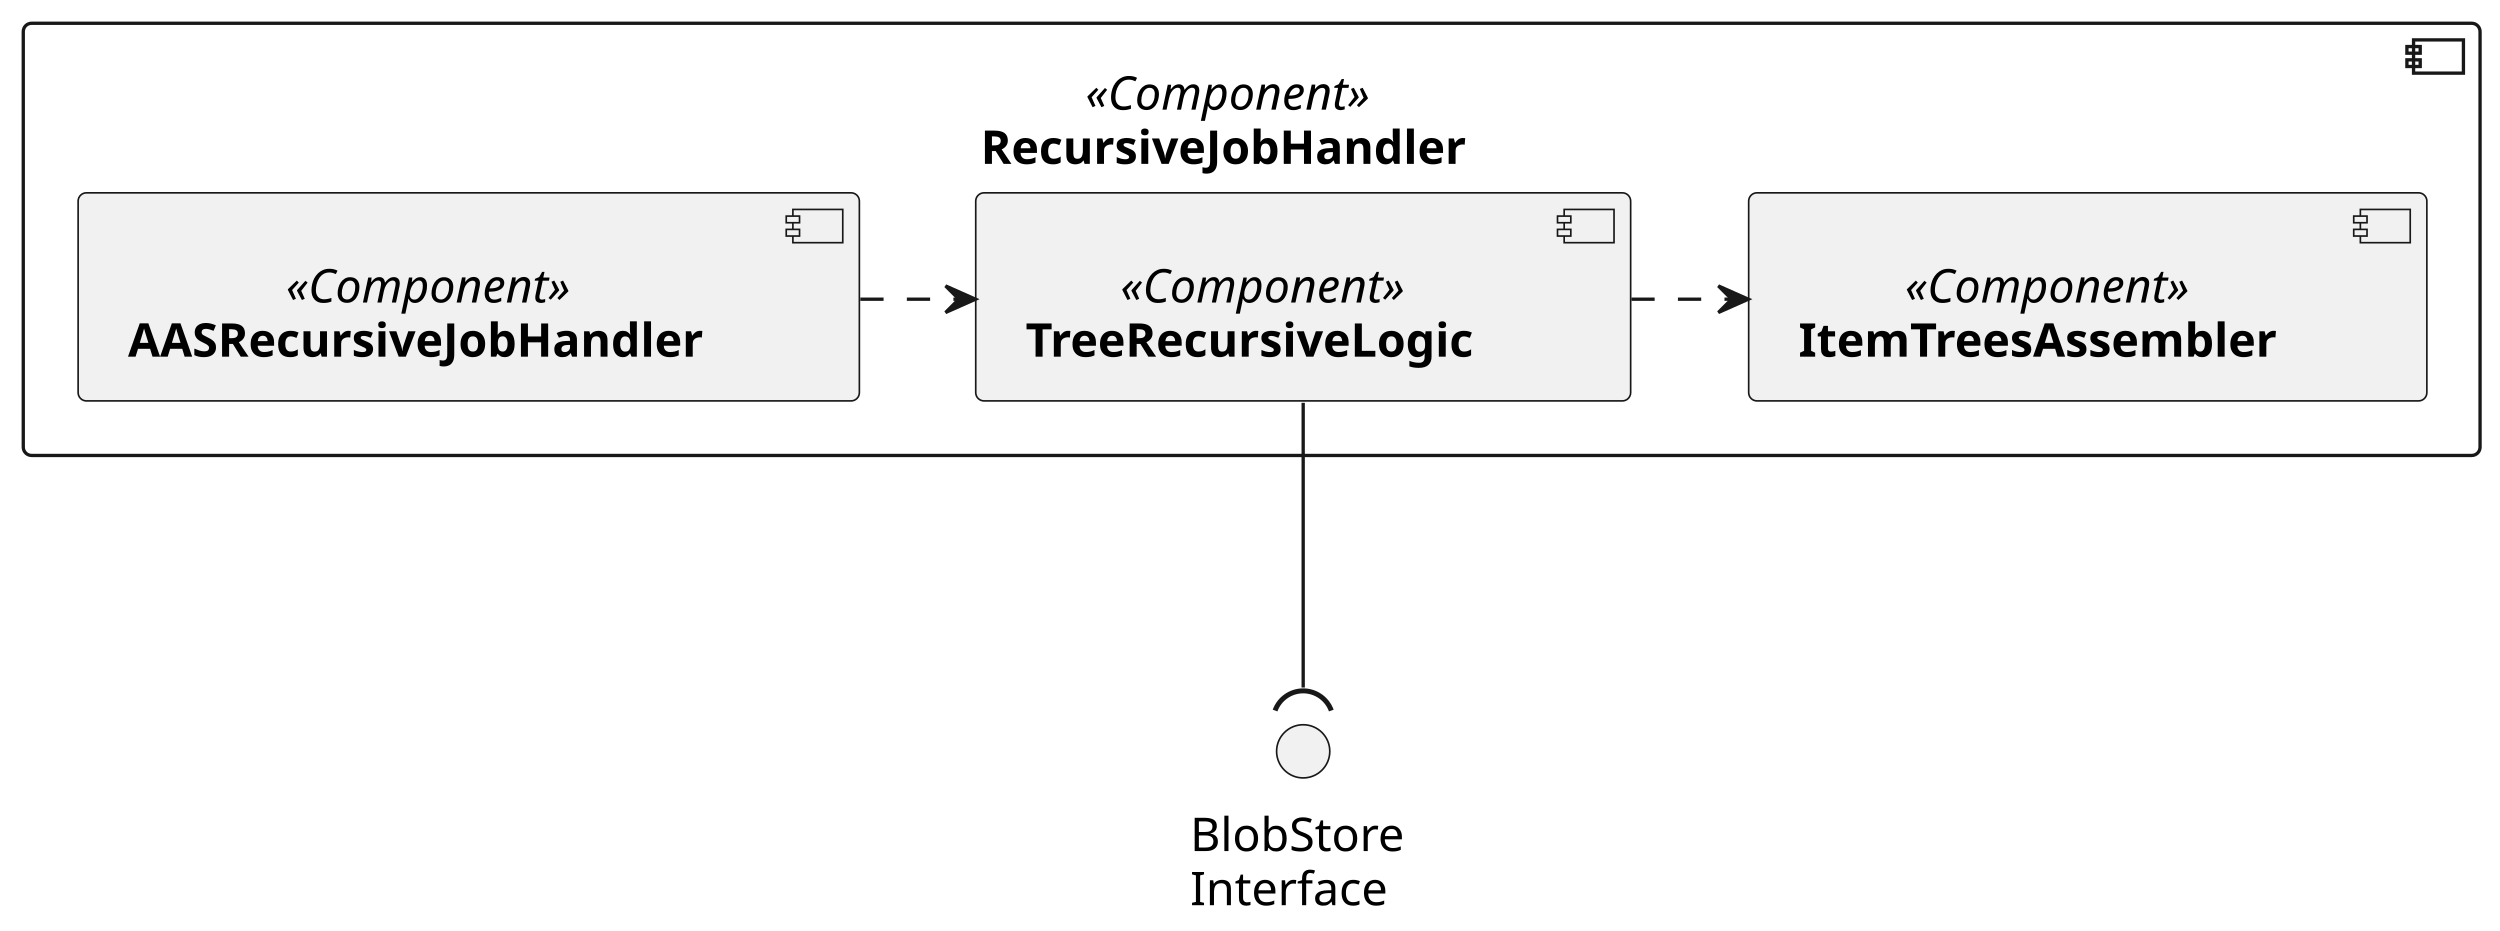
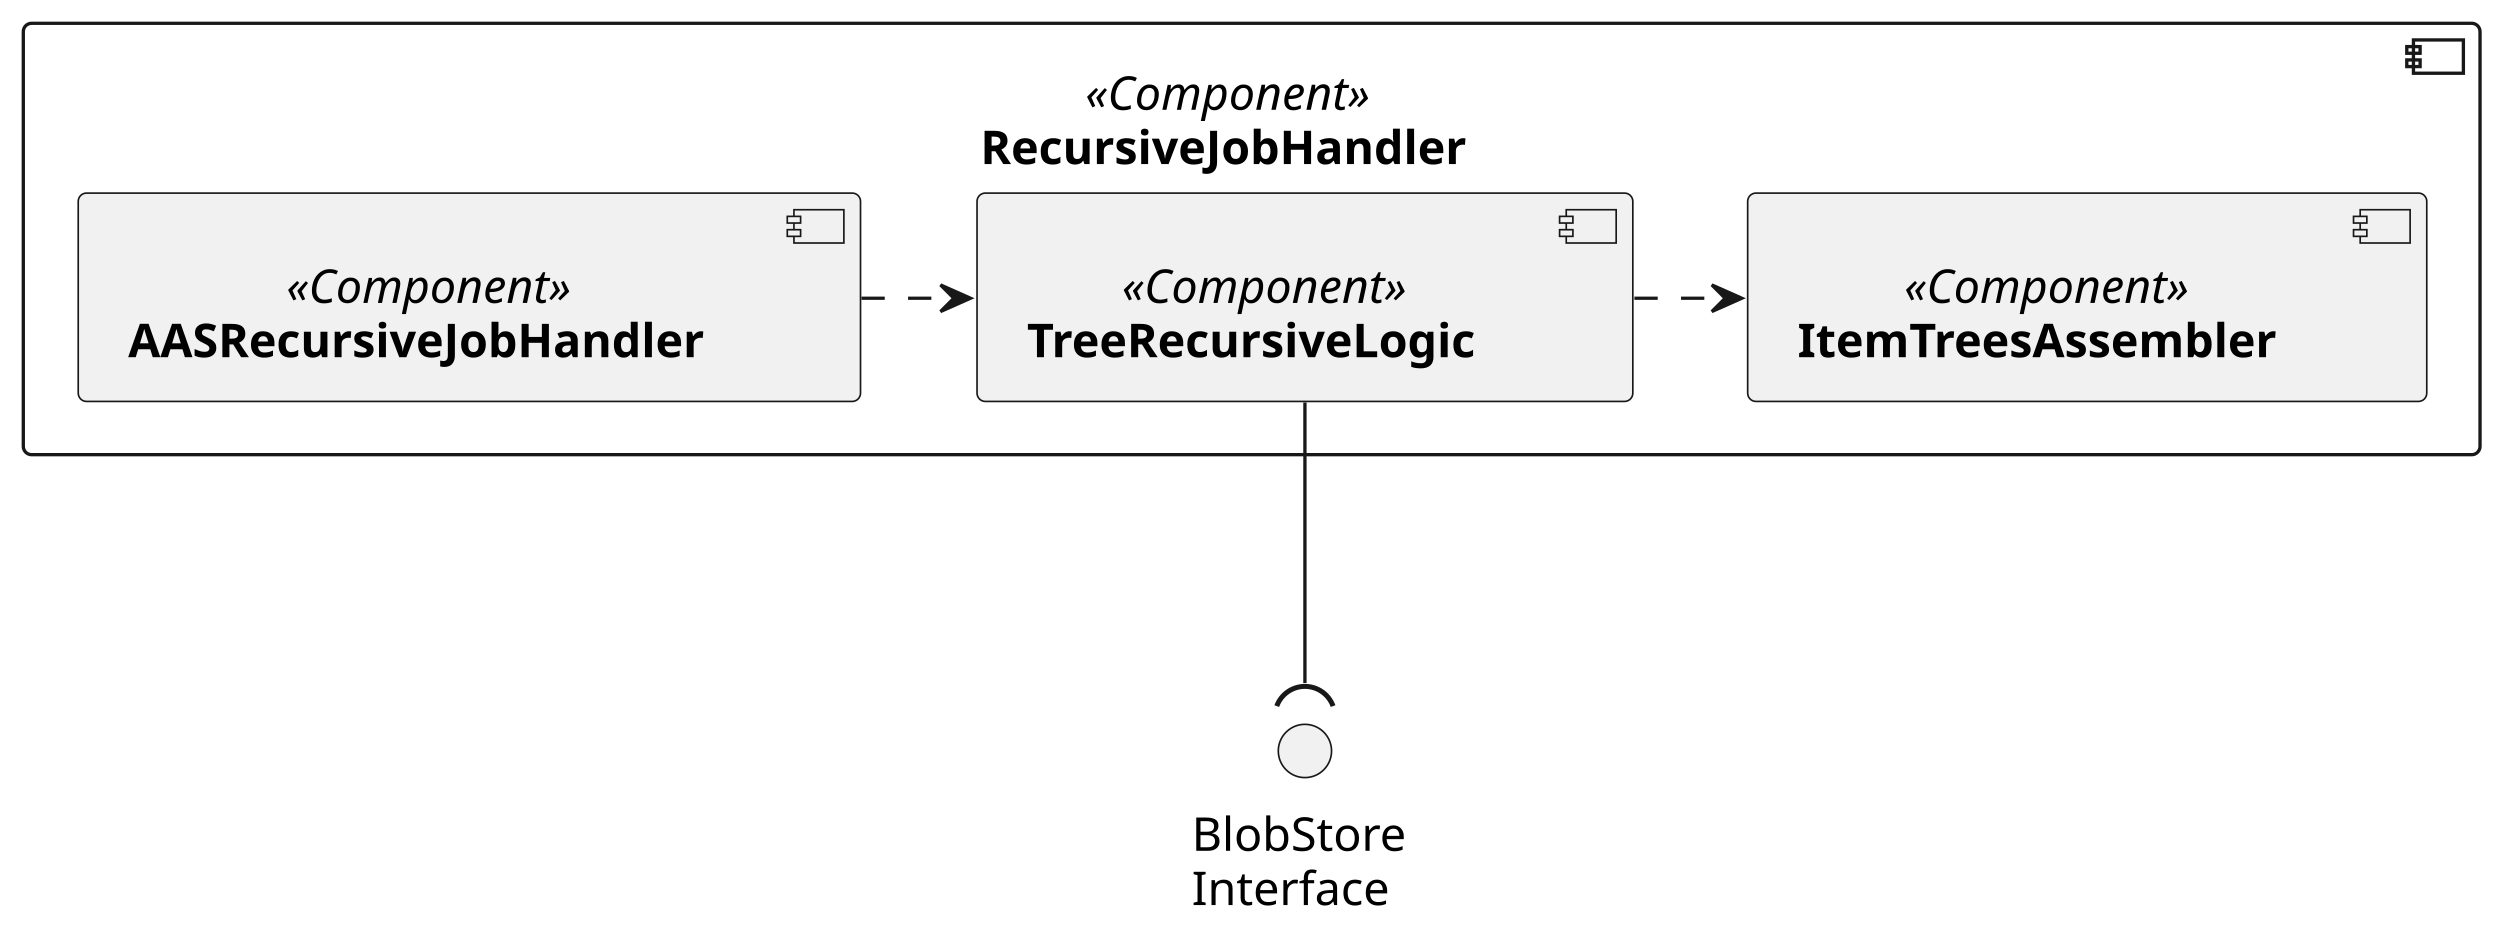
- <svg xmlns="http://www.w3.org/2000/svg" contentStyleType="text/css" height="280px" preserveAspectRatio="none" style="width:752px;height:280px;background:#FFFFFF;" version="1.1" viewBox="0 0 752 280" width="752px" zoomAndPan="magnify">
+ <svg xmlns="http://www.w3.org/2000/svg" contentStyleType="text/css" height="280px" preserveAspectRatio="none" style="width:751px;height:280px;background:#FFFFFF;" version="1.1" viewBox="0 0 751 280" width="751px" zoomAndPan="magnify">
  <defs />
  <g>
    <g id="cluster_RecursiveJobHandler">
-       <rect fill="none" height="130" rx="2.5" ry="2.5" style="stroke:#181818;stroke-width:1.0;" width="739" x="7" y="7" />
-       <rect fill="none" height="10" style="stroke:#181818;stroke-width:1.0;" width="15" x="726" y="12" />
-       <rect fill="none" height="2" style="stroke:#181818;stroke-width:1.0;" width="4" x="724" y="14" />
-       <rect fill="none" height="2" style="stroke:#181818;stroke-width:1.0;" width="4" x="724" y="18" />
-       <text fill="#000000" font-family="Architects daughter" font-size="14" font-style="italic" lengthAdjust="spacing" textLength="100" x="326.5" y="32.995">«Component»</text>
-       <text fill="#000000" font-family="Architects daughter" font-size="14" font-weight="bold" lengthAdjust="spacing" textLength="163" x="295" y="49.292">RecursiveJobHandler</text>
+       <rect fill="none" height="129.59" rx="2.5" ry="2.5" style="stroke:#181818;stroke-width:1.0;" width="738" x="7" y="7" />
+       <rect fill="none" height="10" style="stroke:#181818;stroke-width:1.0;" width="15" x="725" y="12" />
+       <rect fill="none" height="2" style="stroke:#181818;stroke-width:1.0;" width="4" x="723" y="14" />
+       <rect fill="none" height="2" style="stroke:#181818;stroke-width:1.0;" width="4" x="723" y="18" />
+       <text fill="#000000" font-family="Architects daughter" font-size="14" font-style="italic" lengthAdjust="spacing" textLength="100" x="326" y="32.995">«Component»</text>
+       <text fill="#000000" font-family="Architects daughter" font-size="14" font-weight="bold" lengthAdjust="spacing" textLength="163" x="294.5" y="49.292">RecursiveJobHandler</text>
    </g>
    <g id="elem_AASRecursiveJobHandler">
      <rect fill="#F1F1F1" height="62.594" rx="2.5" ry="2.5" style="stroke:#181818;stroke-width:0.5;" width="235" x="23.5" y="58" />
      <rect fill="#F1F1F1" height="10" style="stroke:#181818;stroke-width:0.5;" width="15" x="238.5" y="63" />
      <rect fill="#F1F1F1" height="2" style="stroke:#181818;stroke-width:0.5;" width="4" x="236.5" y="65" />
      <rect fill="#F1F1F1" height="2" style="stroke:#181818;stroke-width:0.5;" width="4" x="236.5" y="69" />
      <text fill="#000000" font-family="Architects daughter" font-size="14" font-style="italic" lengthAdjust="spacing" textLength="100" x="86" y="90.995">«Component»</text>
      <text fill="#000000" font-family="Architects daughter" font-size="14" font-weight="bold" lengthAdjust="spacing" textLength="195" x="38.5" y="107.292">AASRecursiveJobHandler</text>
    </g>
    <g id="elem_TreeRecursiveLogic">
      <rect fill="#F1F1F1" height="62.594" rx="2.5" ry="2.5" style="stroke:#181818;stroke-width:0.5;" width="197" x="293.5" y="58" />
      <rect fill="#F1F1F1" height="10" style="stroke:#181818;stroke-width:0.5;" width="15" x="470.5" y="63" />
      <rect fill="#F1F1F1" height="2" style="stroke:#181818;stroke-width:0.5;" width="4" x="468.5" y="65" />
      <rect fill="#F1F1F1" height="2" style="stroke:#181818;stroke-width:0.5;" width="4" x="468.5" y="69" />
      <text fill="#000000" font-family="Architects daughter" font-size="14" font-style="italic" lengthAdjust="spacing" textLength="100" x="337" y="90.995">«Component»</text>
      <text fill="#000000" font-family="Architects daughter" font-size="14" font-weight="bold" lengthAdjust="spacing" textLength="157" x="308.5" y="107.292">TreeRecursiveLogic</text>
    </g>
    <g id="elem_ItemTreesAssembler">
-       <rect fill="#F1F1F1" height="62.594" rx="2.5" ry="2.5" style="stroke:#181818;stroke-width:0.5;" width="204" x="526" y="58" />
-       <rect fill="#F1F1F1" height="10" style="stroke:#181818;stroke-width:0.5;" width="15" x="710" y="63" />
-       <rect fill="#F1F1F1" height="2" style="stroke:#181818;stroke-width:0.5;" width="4" x="708" y="65" />
-       <rect fill="#F1F1F1" height="2" style="stroke:#181818;stroke-width:0.5;" width="4" x="708" y="69" />
-       <text fill="#000000" font-family="Architects daughter" font-size="14" font-style="italic" lengthAdjust="spacing" textLength="100" x="573" y="90.995">«Component»</text>
-       <text fill="#000000" font-family="Architects daughter" font-size="14" font-weight="bold" lengthAdjust="spacing" textLength="164" x="541" y="107.292">ItemTreesAssembler</text>
+       <rect fill="#F1F1F1" height="62.594" rx="2.5" ry="2.5" style="stroke:#181818;stroke-width:0.5;" width="204" x="525" y="58" />
+       <rect fill="#F1F1F1" height="10" style="stroke:#181818;stroke-width:0.5;" width="15" x="709" y="63" />
+       <rect fill="#F1F1F1" height="2" style="stroke:#181818;stroke-width:0.5;" width="4" x="707" y="65" />
+       <rect fill="#F1F1F1" height="2" style="stroke:#181818;stroke-width:0.5;" width="4" x="707" y="69" />
+       <text fill="#000000" font-family="Architects daughter" font-size="14" font-style="italic" lengthAdjust="spacing" textLength="100" x="572" y="90.995">«Component»</text>
+       <text fill="#000000" font-family="Architects daughter" font-size="14" font-weight="bold" lengthAdjust="spacing" textLength="164" x="540" y="107.292">ItemTreesAssembler</text>
    </g>
    <g id="elem_StoreInterface">
-       <ellipse cx="392" cy="226" fill="#F1F1F1" rx="8" ry="8" style="stroke:#181818;stroke-width:0.5;" />
-       <text fill="#000000" font-family="Architects daughter" font-size="14" lengthAdjust="spacing" textLength="68" x="358" y="255.995">BlobStore</text>
-       <text fill="#000000" font-family="Architects daughter" font-size="14" lengthAdjust="spacing" textLength="60" x="358" y="272.292">Interface</text>
+       <ellipse cx="392" cy="225.59" fill="#F1F1F1" rx="8" ry="8" style="stroke:#181818;stroke-width:0.5;" />
+       <text fill="#000000" font-family="Architects daughter" font-size="14" lengthAdjust="spacing" textLength="68" x="358" y="255.585">BlobStore</text>
+       <text fill="#000000" font-family="Architects daughter" font-size="14" lengthAdjust="spacing" textLength="60" x="358" y="271.882">Interface</text>
    </g>
    <g id="link_AASRecursiveJobHandler_TreeRecursiveLogic">
-       <path d="M258.78,90 C258.78,90 288.42,90 288.42,90 " fill="none" id="AASRecursiveJobHandler-to-TreeRecursiveLogic" style="stroke:#181818;stroke-width:1.0;stroke-dasharray:7.0,7.0;" />
-       <polygon fill="#181818" points="293.42,90,284.42,86,288.42,90,284.42,94,293.42,90" style="stroke:#181818;stroke-width:1.0;" />
+       <path d="M258.78,89.59 C258.78,89.59 286.53,89.59 286.53,89.59 " fill="none" id="AASRecursiveJobHandler-to-TreeRecursiveLogic" style="stroke:#181818;stroke-width:1.0;stroke-dasharray:7.0,7.0;" />
+       <polygon fill="#181818" points="291.53,89.59,282.53,85.59,286.53,89.59,282.53,93.59,291.53,89.59" style="stroke:#181818;stroke-width:1.0;" />
    </g>
    <g id="link_TreeRecursiveLogic_ItemTreesAssembler">
-       <path d="M490.72,90 C490.72,90 520.88,90 520.88,90 " fill="none" id="TreeRecursiveLogic-to-ItemTreesAssembler" style="stroke:#181818;stroke-width:1.0;stroke-dasharray:7.0,7.0;" />
-       <polygon fill="#181818" points="525.88,90,516.88,86,520.88,90,516.88,94,525.88,90" style="stroke:#181818;stroke-width:1.0;" />
+       <path d="M490.98,89.59 C490.98,89.59 518.23,89.59 518.23,89.59 " fill="none" id="TreeRecursiveLogic-to-ItemTreesAssembler" style="stroke:#181818;stroke-width:1.0;stroke-dasharray:7.0,7.0;" />
+       <polygon fill="#181818" points="523.23,89.59,514.23,85.59,518.23,89.59,514.23,93.59,523.23,89.59" style="stroke:#181818;stroke-width:1.0;" />
    </g>
    <g id="link_TreeRecursiveLogic_StoreInterface">
-       <path d="M392,121.16 C392,121.16 392,206.81 392,206.81 " fill="none" id="TreeRecursiveLogic-to-StoreInterface" style="stroke:#181818;stroke-width:1.0;" />
-       <path d="M400.457,213.732 A9,9 0 0 0 383.543 213.732" fill="none" style="stroke:#181818;stroke-width:1.5;" />
+       <path d="M392,120.9 C392,120.9 392,205.19 392,205.19 " fill="none" id="TreeRecursiveLogic-to-StoreInterface" style="stroke:#181818;stroke-width:1.0;" />
+       <path d="M400.457,212.112 A9,9 0 0 0 383.543 212.112" fill="none" style="stroke:#181818;stroke-width:1.5;" />
    </g>
  </g>
</svg>
